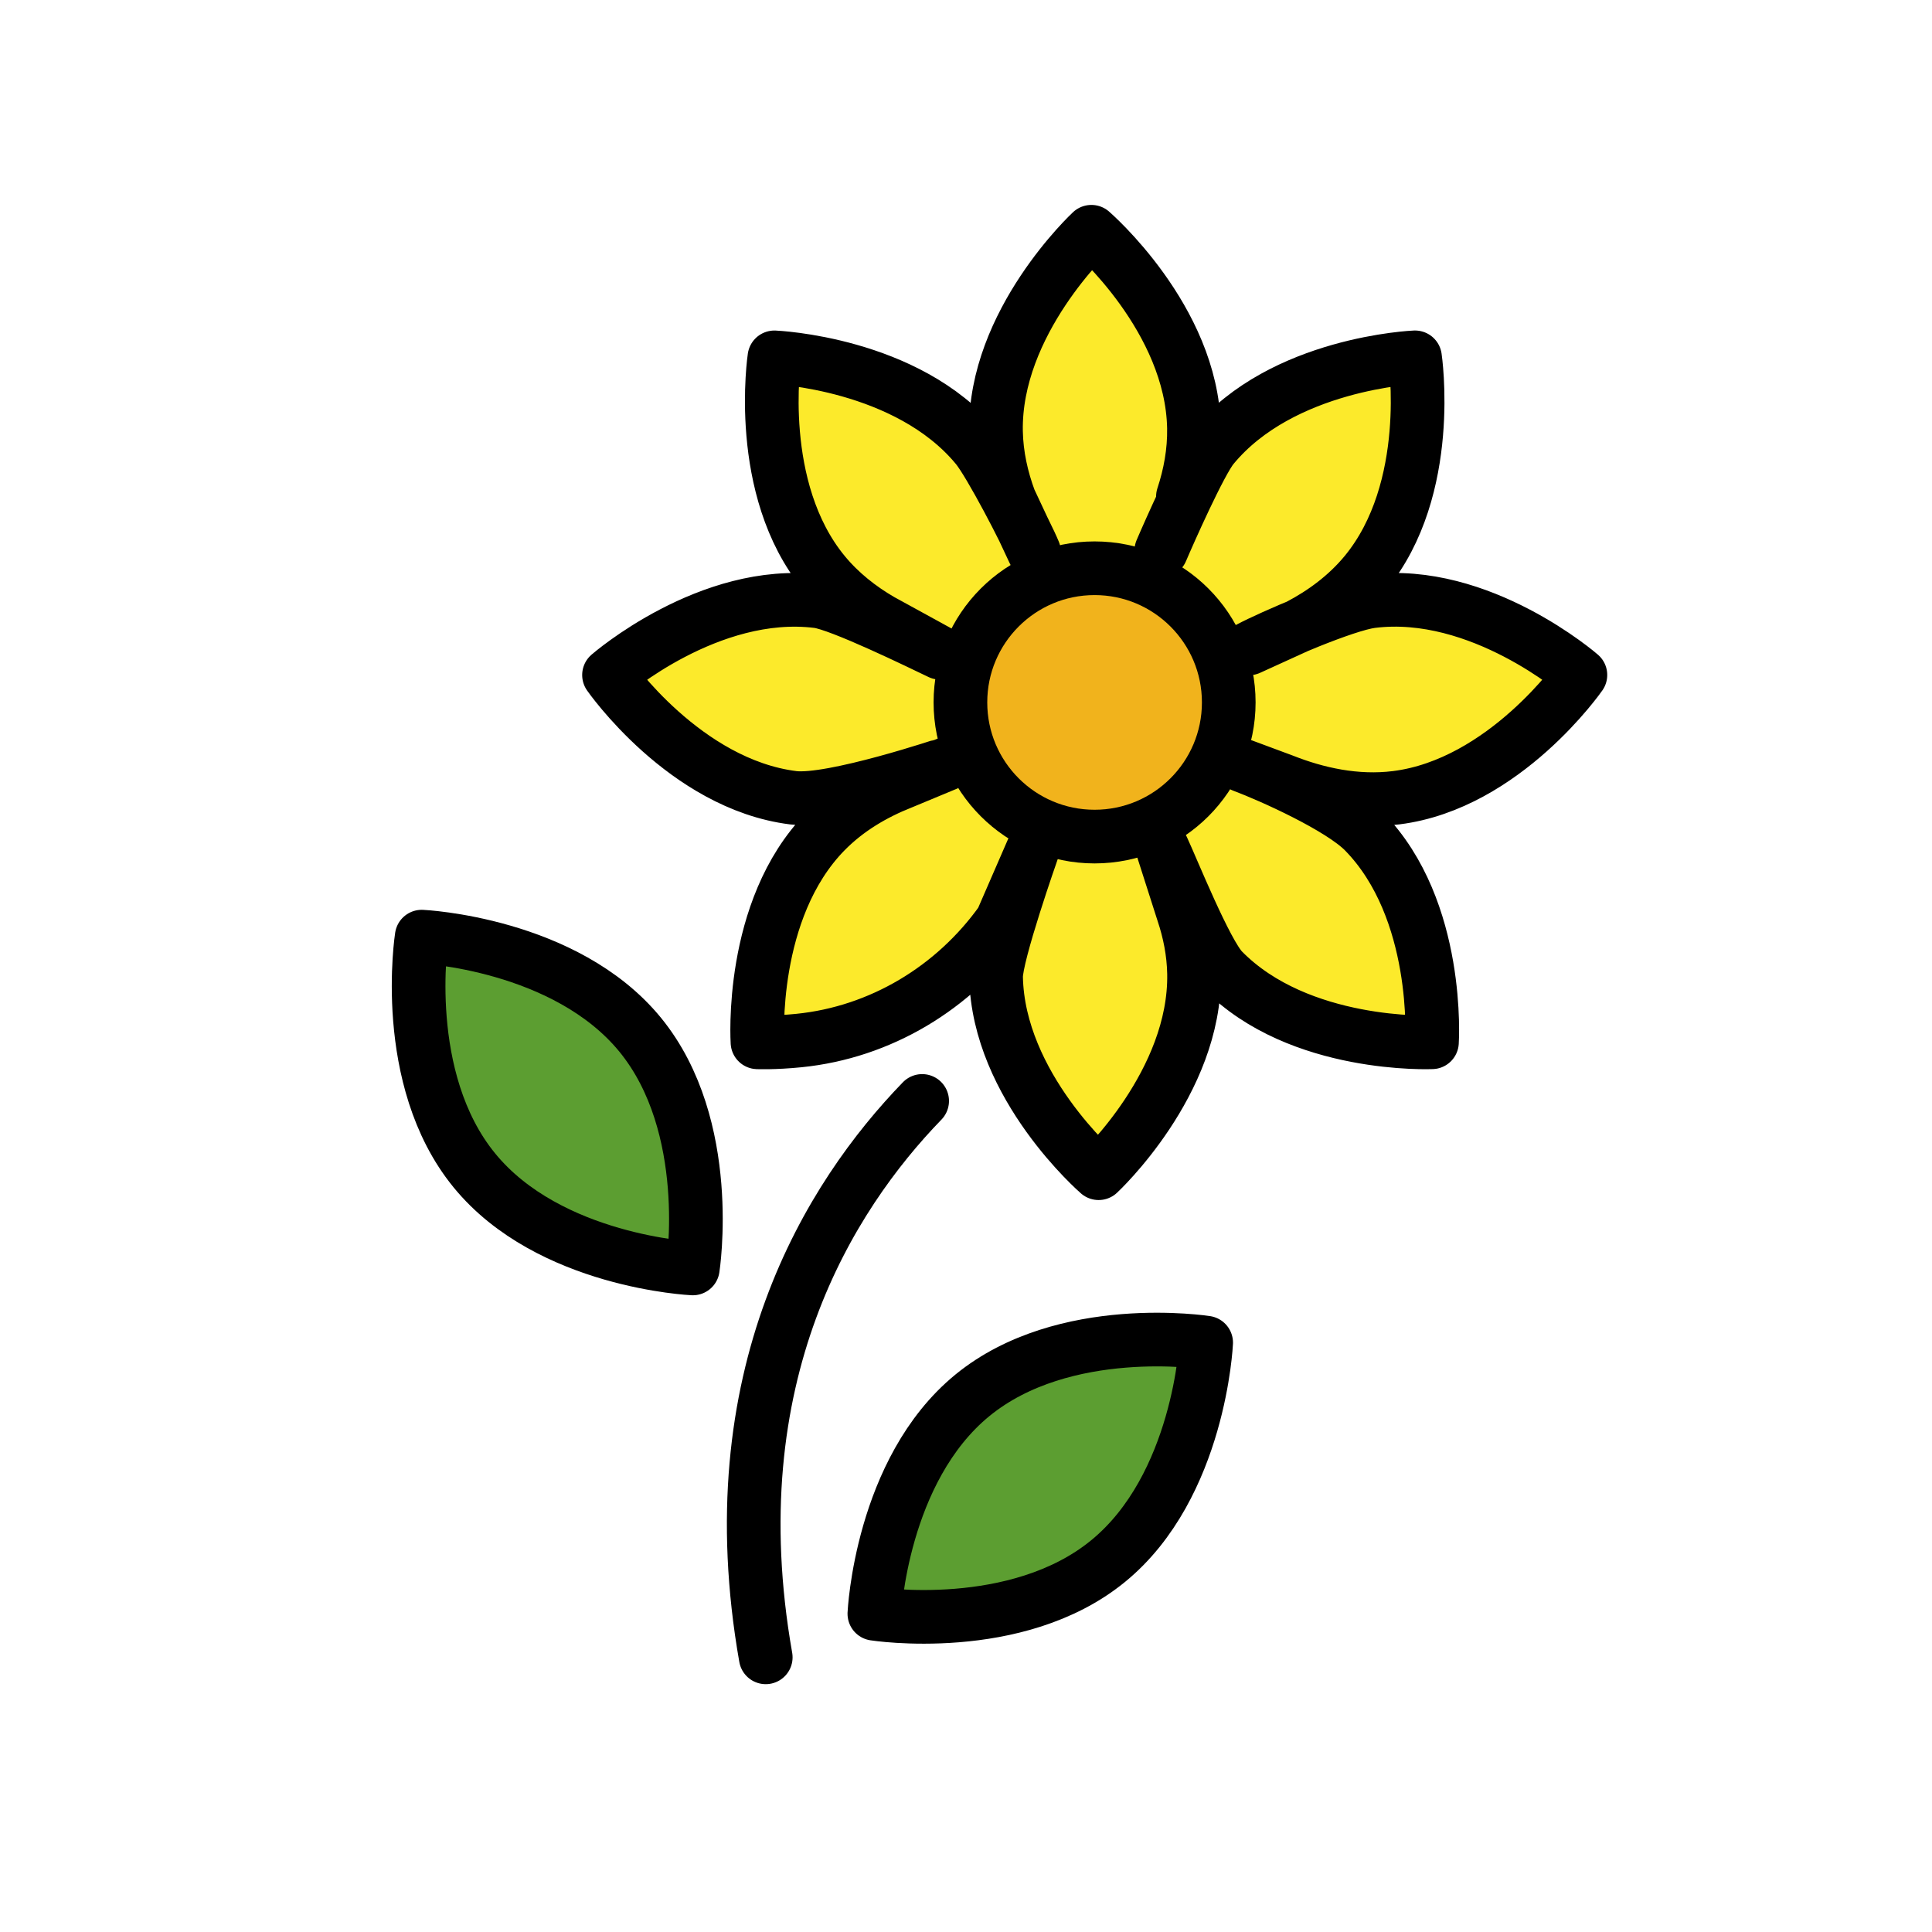
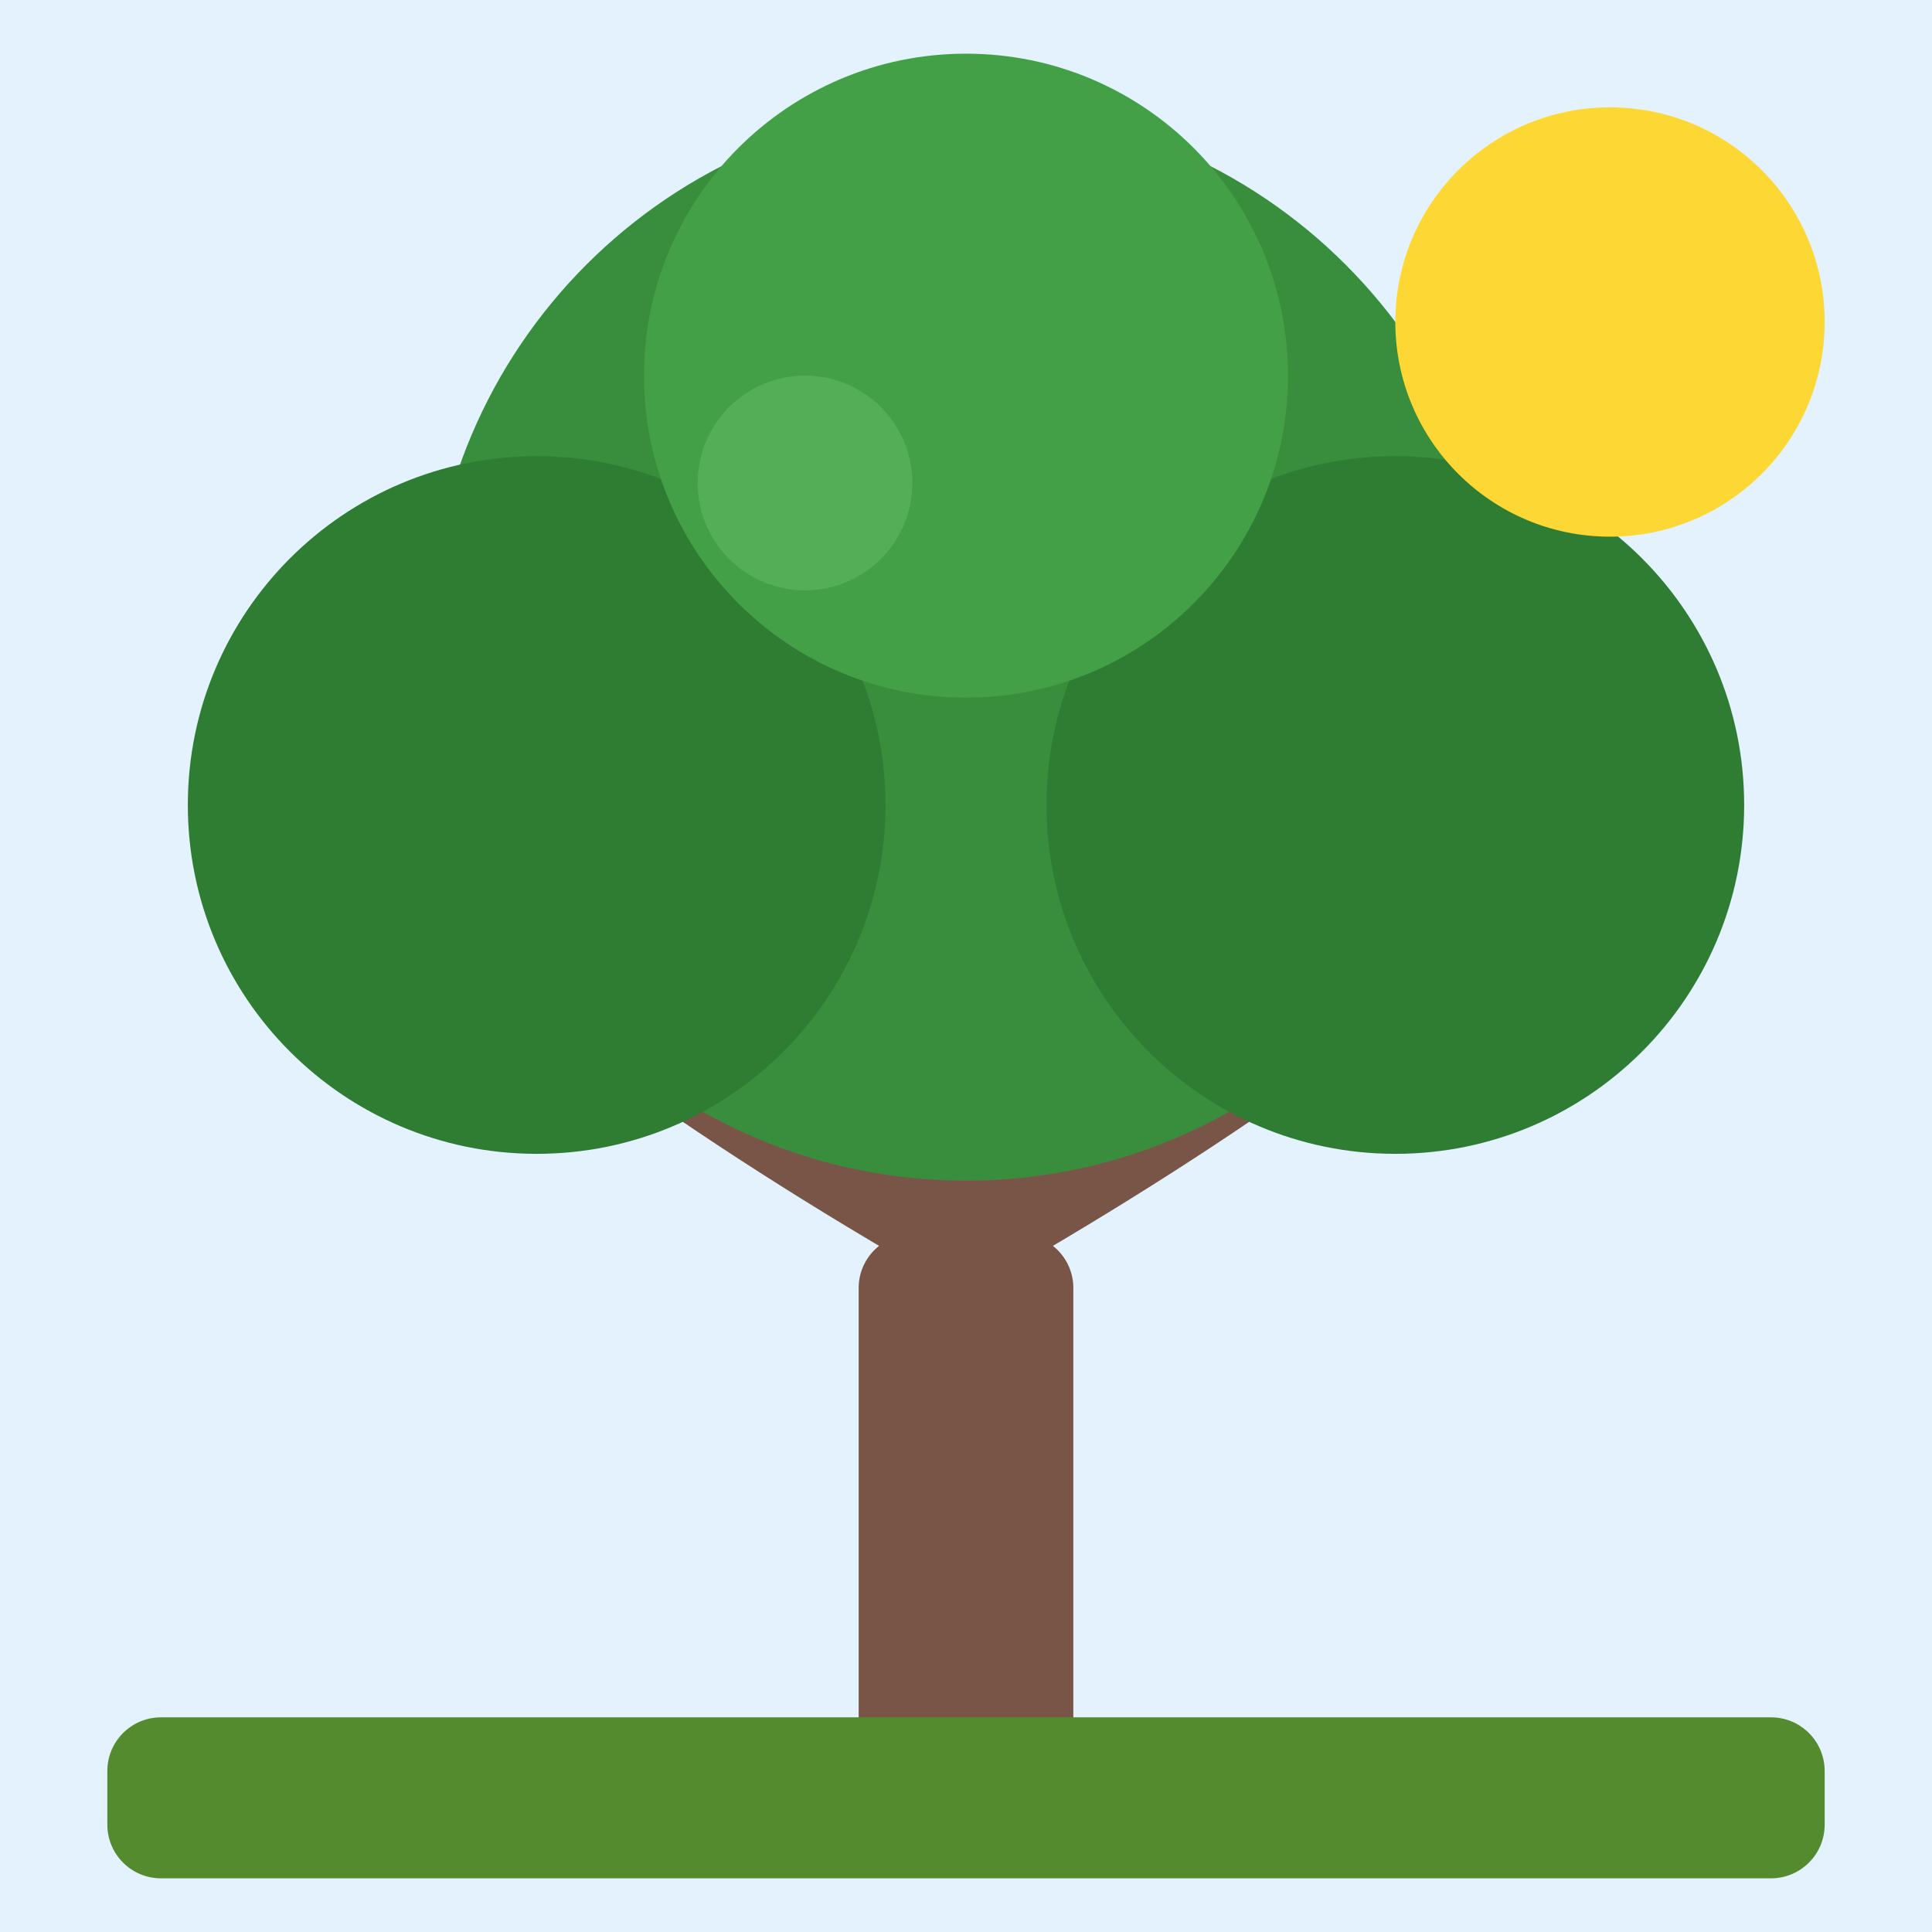
- <svg xmlns="http://www.w3.org/2000/svg" id="emoji" viewBox="0 0 72 72">
-   <g id="color">
-     <path fill="#FCEA2B" stroke="none" d="M43.278,20.521c0.275-0.646,1.445-3.289,1.915-3.86c2.592-3.144,7.54-3.344,7.54-3.344 s0.741,4.896-1.849,8.039c-0.701,0.849-1.573,1.484-2.473,1.958l-1.865,0.85 c0.817-0.435,3.59-1.634,4.574-1.757c4.043-0.505,7.777,2.748,7.777,2.748s-2.824,4.068-6.865,4.574 c-1.504,0.188-2.966-0.145-4.208-0.636l-1.512-0.562c1.072,0.4,3.645,1.562,4.525,2.46 c2.852,2.91,2.528,7.852,2.528,7.852s-4.947,0.219-7.798-2.688c-0.629-0.642-1.885-3.776-2.243-4.541 l0.767,2.397c0.238,0.712,0.392,1.474,0.407,2.268c0.074,4.074-3.555,7.443-3.555,7.443s-3.747-3.238-3.822-7.31 c-0.015-0.834,1.347-4.705,1.347-4.705l-1.14,2.622c-1.772,2.488-4.516,4.143-7.555,4.449 c-0.925,0.093-1.544,0.066-1.544,0.066s-0.324-4.941,2.528-7.852c0.829-0.846,1.834-1.427,2.844-1.826l1.711-0.711 c-0.004,0.002-4.314,1.454-5.751,1.275c-4.041-0.505-6.865-4.574-6.865-4.574s3.734-3.252,7.777-2.748 c0.837,0.104,3.843,1.578,4.561,1.92l-2.21-1.212c-0.771-0.449-1.508-1.023-2.115-1.759 c-2.59-3.143-1.849-8.039-1.849-8.039s4.948,0.201,7.54,3.344c0.501,0.608,1.854,3.216,2.135,3.906l-0.91-1.94 c-0.294-0.792-0.49-1.65-0.507-2.548c-0.074-4.074,3.555-7.443,3.555-7.443s3.748,3.236,3.822,7.31 c0.016,0.897-0.147,1.759-0.411,2.559" />
-     <circle cx="40.792" cy="26.177" r="5" fill="#F1B31C" stroke="none" />
-     <path fill="#5C9E31" stroke="none" d="M23.365,38.967c2.344,2.869,1.647,7.317,1.647,7.317s-4.497-0.204-6.842-3.072 s-1.647-7.317-1.647-7.317S21.021,36.1,23.365,38.967z" />
-     <path fill="#5C9E31" stroke="none" d="M36.653,52.501c2.857-2.335,7.288-1.641,7.288-1.641s-0.203,4.48-3.061,6.815 c-2.857,2.335-7.288,1.641-7.288,1.641S33.798,54.836,36.653,52.501z" />
-   </g>
-   <g id="hair" />
-   <g id="skin" />
-   <g id="skin-shadow" />
-   <g id="line">
-     <circle cx="40.792" cy="26.177" r="5" fill="none" stroke="#000000" stroke-linecap="round" stroke-linejoin="round" stroke-width="2" />
-     <path fill="none" stroke="#000000" stroke-linecap="round" stroke-linejoin="round" stroke-width="2" d="M23.859,38.563 c2.789,3.414,1.96,8.708,1.96,8.708s-5.353-0.242-8.143-3.657s-1.96-8.708-1.96-8.708S21.069,35.152,23.859,38.563z" />
-     <path fill="none" stroke="#000000" stroke-linecap="round" stroke-linejoin="round" stroke-width="2" d="M43.278,20.521 c0.275-0.646,1.445-3.289,1.915-3.86c2.592-3.144,7.54-3.344,7.54-3.344s0.741,4.896-1.849,8.039 c-0.701,0.849-1.573,1.484-2.473,1.958l-1.865,0.85c0.817-0.435,3.59-1.634,4.574-1.757 c4.043-0.505,7.777,2.748,7.777,2.748s-2.824,4.068-6.865,4.574c-1.504,0.188-2.966-0.145-4.208-0.636 l-1.512-0.562c1.072,0.4,3.645,1.562,4.525,2.46c2.852,2.91,2.528,7.852,2.528,7.852s-4.947,0.219-7.798-2.688 c-0.629-0.642-1.885-3.776-2.243-4.541l0.767,2.397c0.238,0.712,0.392,1.474,0.407,2.268 c0.074,4.074-3.555,7.443-3.555,7.443s-3.747-3.238-3.822-7.31c-0.015-0.834,1.347-4.705,1.347-4.705l-1.14,2.622 c-1.772,2.488-4.516,4.143-7.555,4.449c-0.925,0.093-1.544,0.066-1.544,0.066s-0.324-4.941,2.528-7.852 c0.829-0.846,1.834-1.427,2.844-1.826l1.711-0.711c-0.004,0.002-4.314,1.454-5.751,1.275 c-4.041-0.505-6.865-4.574-6.865-4.574s3.734-3.252,7.777-2.748c0.837,0.104,3.843,1.578,4.561,1.92 l-2.21-1.212c-0.771-0.449-1.508-1.023-2.115-1.759c-2.59-3.143-1.849-8.039-1.849-8.039s4.948,0.201,7.54,3.344 c0.501,0.608,1.854,3.216,2.135,3.906l-0.91-1.94c-0.294-0.792-0.49-1.65-0.507-2.548 c-0.074-4.074,3.555-7.443,3.555-7.443s3.748,3.236,3.822,7.31c0.016,0.897-0.147,1.759-0.411,2.559" />
-     <path fill="none" stroke="#000000" stroke-linecap="round" stroke-linejoin="round" stroke-width="2" d="M36.242,51.997 c3.414-2.789,8.708-1.96,8.708-1.96s-0.242,5.353-3.657,8.143c-3.414,2.79-8.708,1.96-8.708,1.96 S32.83,54.787,36.242,51.997z" />
-     <path fill="none" stroke="#000000" stroke-linecap="round" stroke-linejoin="round" stroke-width="2" d="M34.366,41.029 c-3.438,3.548-7.676,10.246-5.829,20.735" />
-   </g>
+ <svg xmlns="http://www.w3.org/2000/svg" viewBox="0 0 72 72">
+   <rect width="72" height="72" fill="#E3F2FD" />
+   <rect x="32" y="46" width="8" height="20" rx="2" fill="#795548" />
+   <path d="M36 46 Q22 38 14 30" stroke="#795548" stroke-width="4" fill="none" stroke-linecap="round" />
+   <path d="M36 46 Q50 38 58 30" stroke="#795548" stroke-width="4" fill="none" stroke-linecap="round" />
+   <path d="M36 40 Q28 32 24 24" stroke="#795548" stroke-width="3" fill="none" stroke-linecap="round" />
+   <path d="M36 40 Q44 32 48 24" stroke="#795548" stroke-width="3" fill="none" stroke-linecap="round" />
+   <circle cx="36" cy="24" r="20" fill="#388E3C" />
+   <circle cx="20" cy="30" r="13" fill="#2E7D32" />
+   <circle cx="52" cy="30" r="13" fill="#2E7D32" />
+   <circle cx="36" cy="14" r="12" fill="#43A047" />
+   <circle cx="30" cy="18" r="4" fill="#66BB6A" opacity="0.5" />
+   <circle cx="60" cy="12" r="8" fill="#FDD835" />
+   <rect x="4" y="64" width="64" height="6" rx="2" fill="#558B2F" />
</svg>
